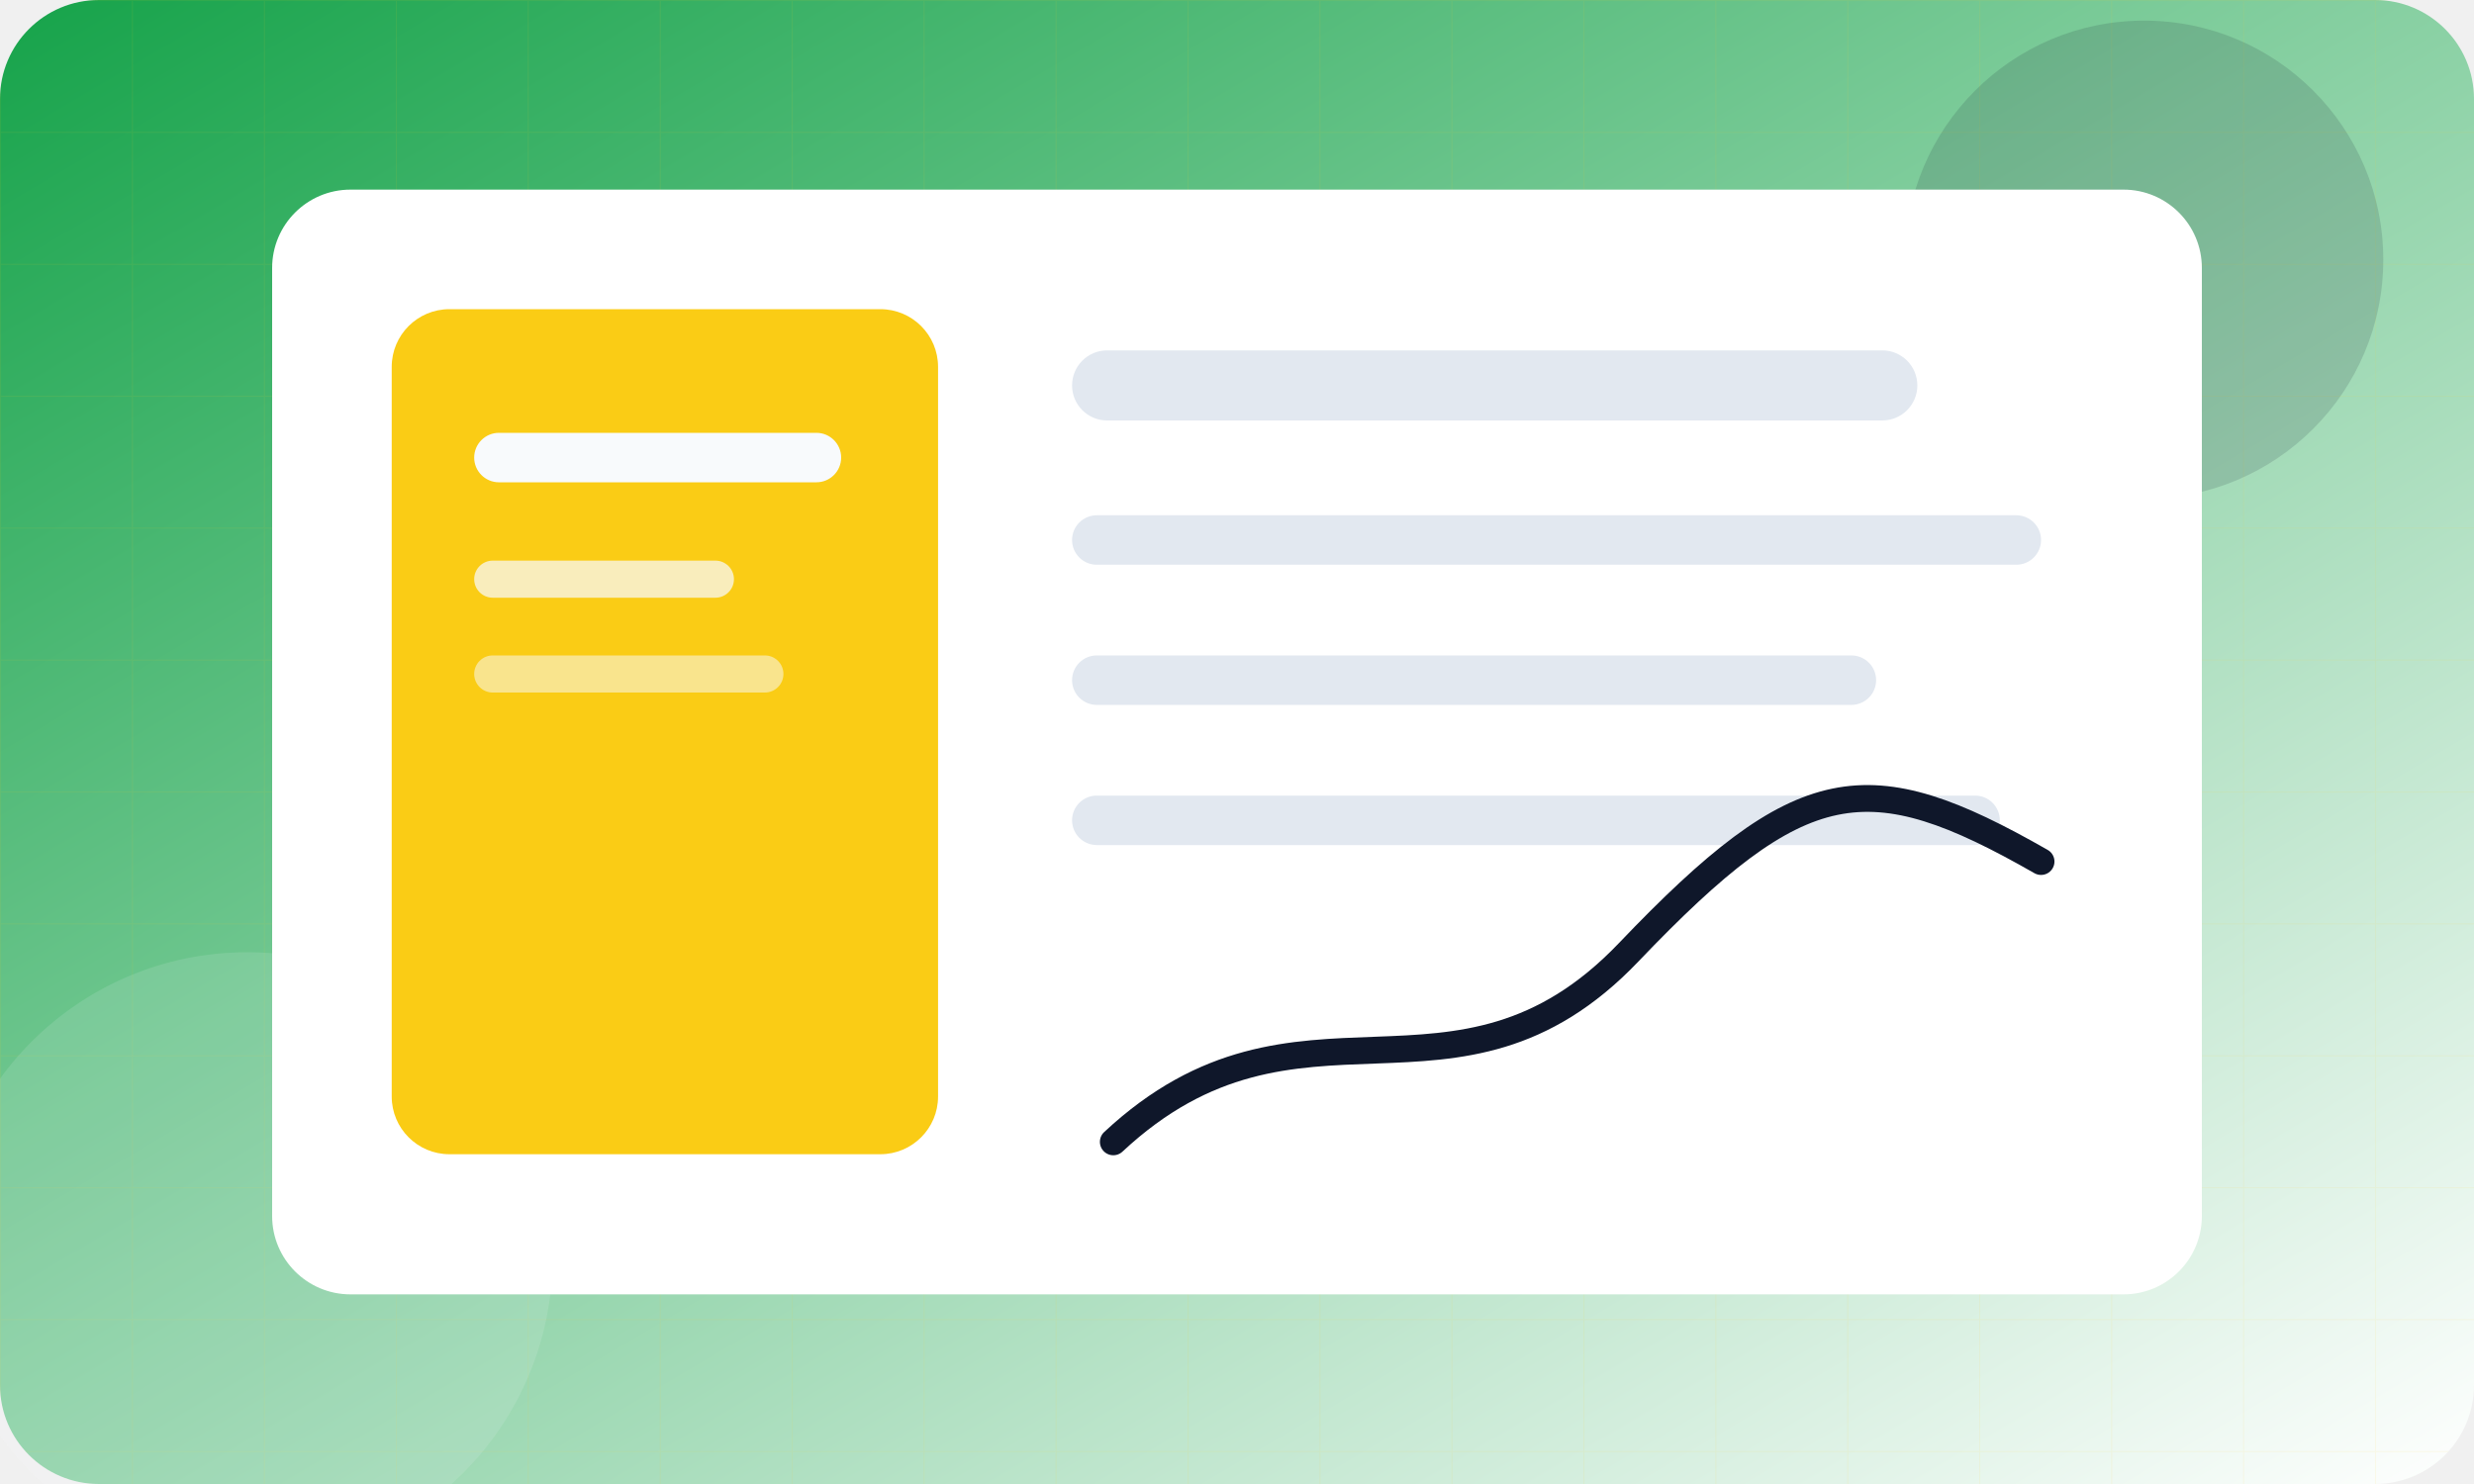
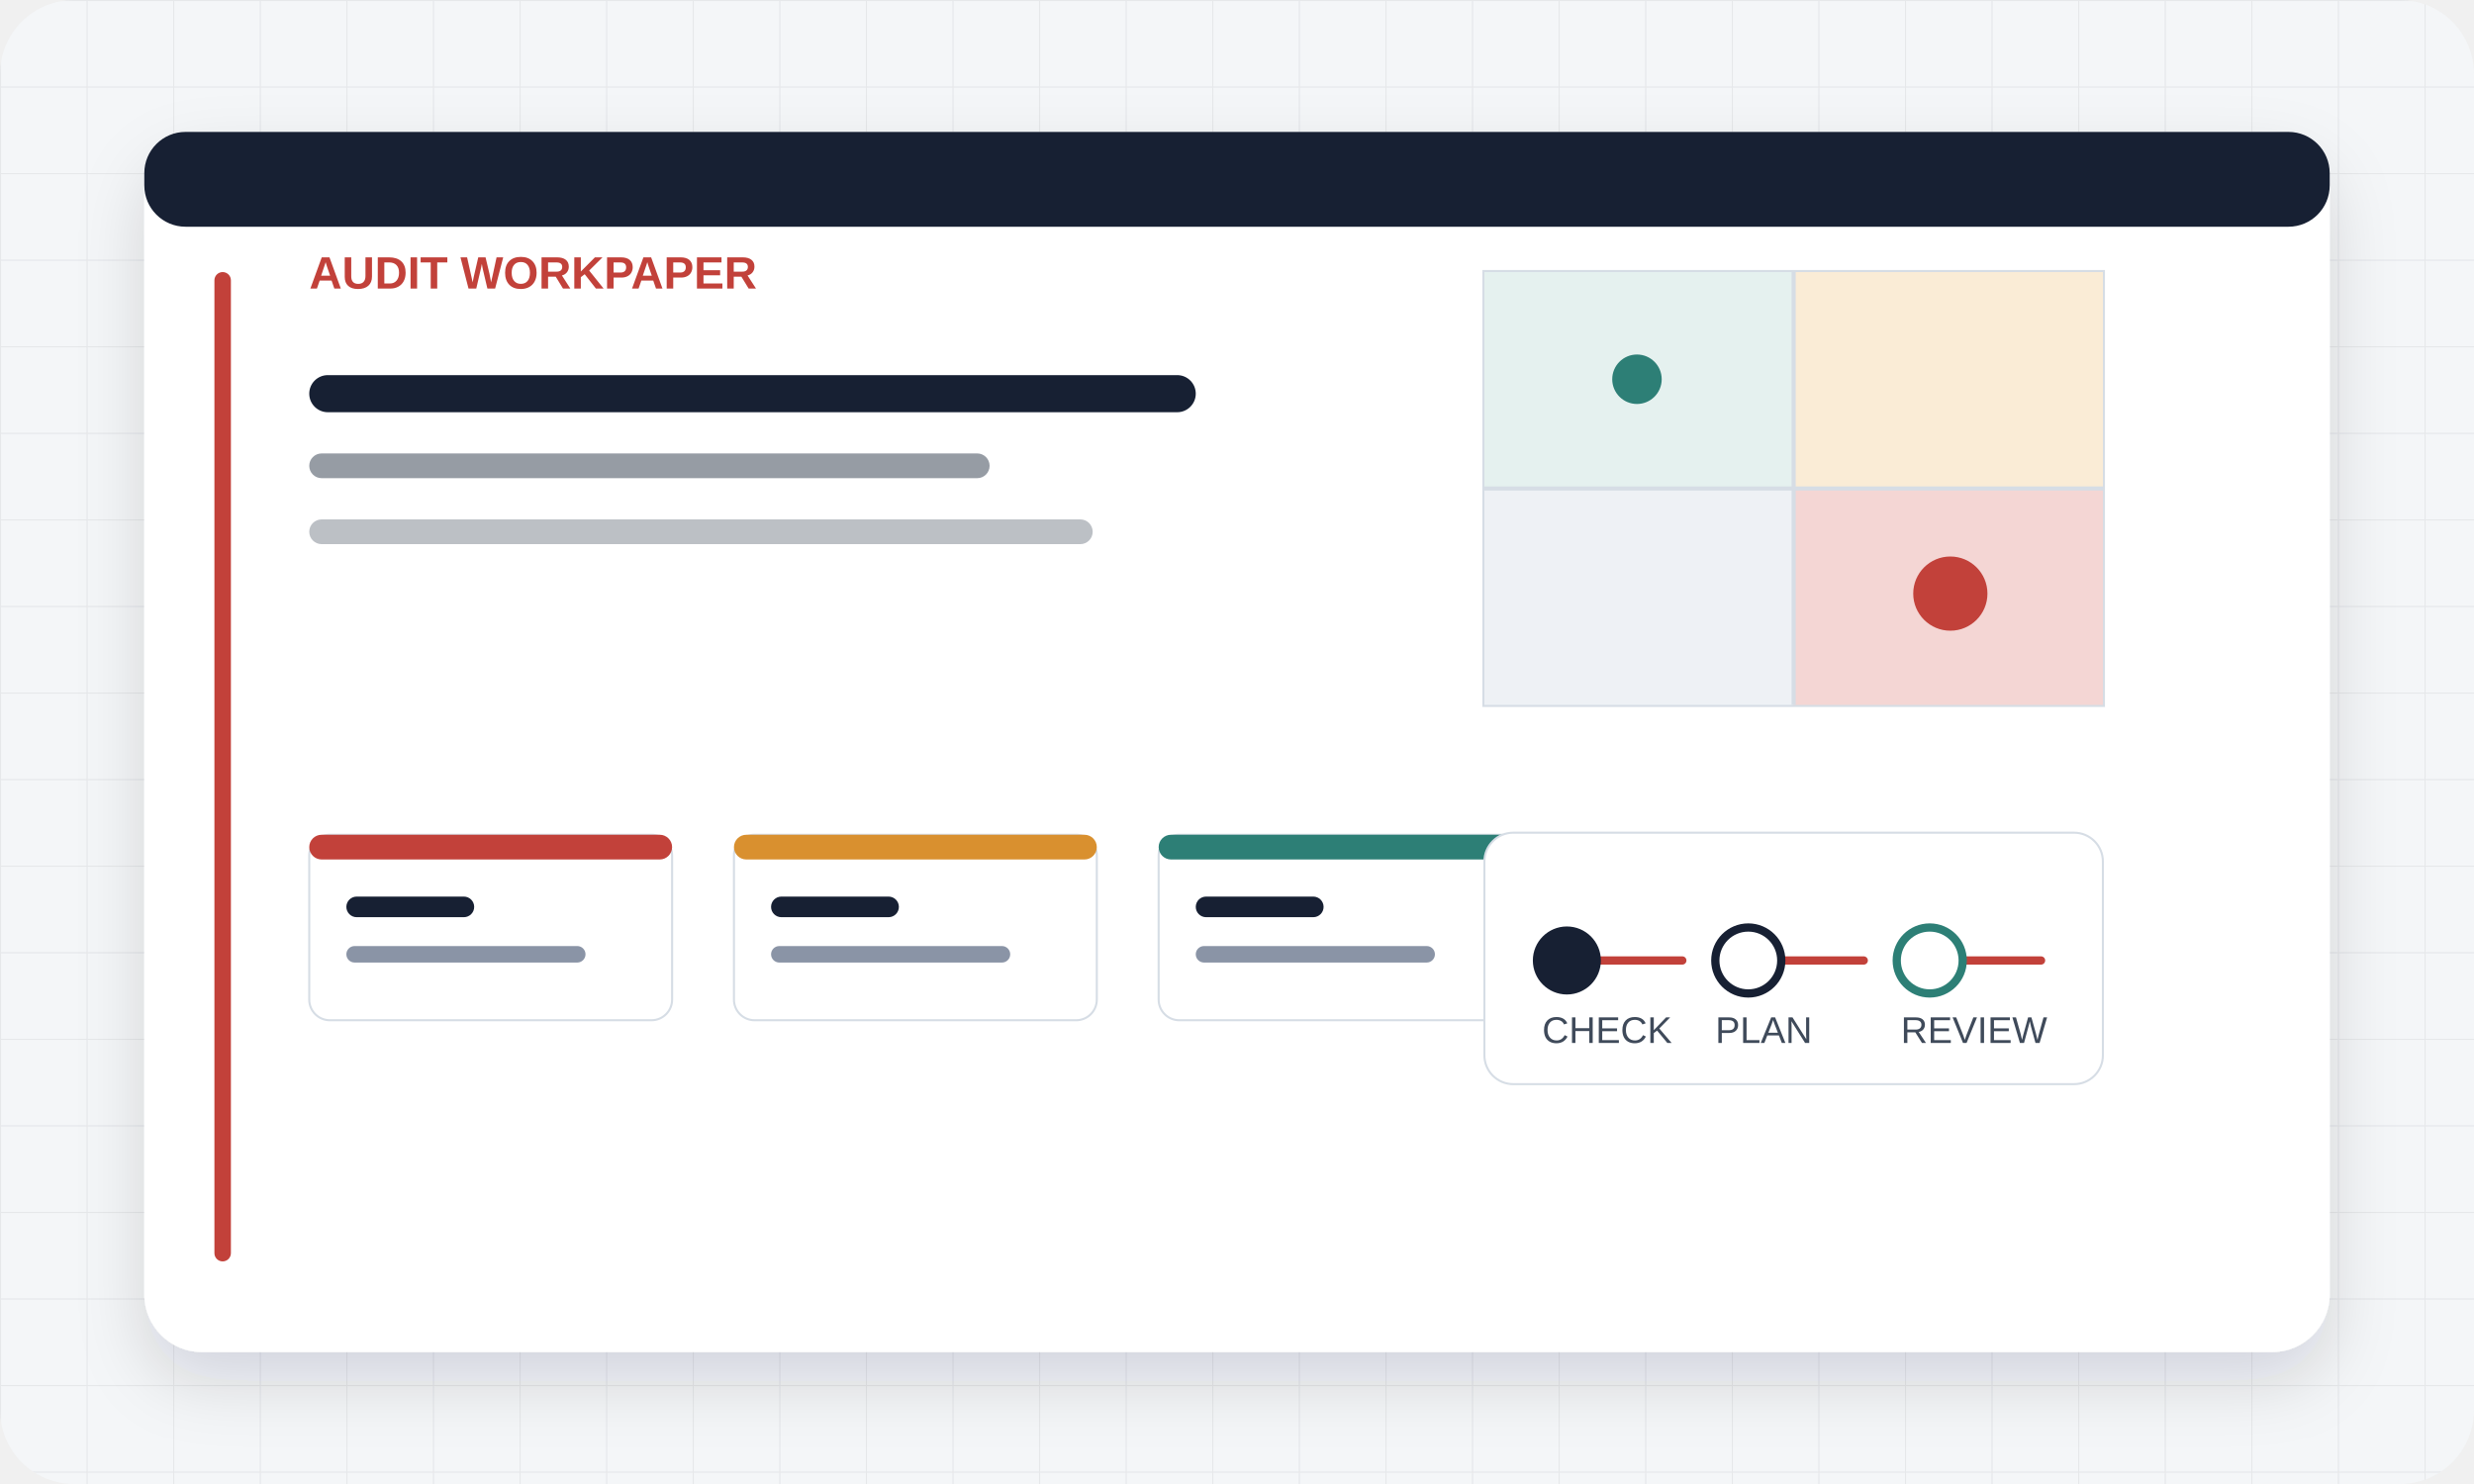
- <svg xmlns="http://www.w3.org/2000/svg" width="1200" height="720" viewBox="0 0 1200 720" role="img" aria-label="template-specific-illustration">
+ <svg xmlns="http://www.w3.org/2000/svg" width="1200" height="720" viewBox="0 0 1200 720" role="img" aria-label="Audit review workpaper illustration">
  <defs>
-     <linearGradient id="p5.728296536530794e+45bg" x1="0" y1="0" x2="1" y2="1">
-       <stop offset="0" stop-color="#16a34a" />
-       <stop offset="1" stop-color="#ffffff" />
-     </linearGradient>
-     <pattern id="p5.728296536530794e+45grid" width="64" height="64" patternUnits="userSpaceOnUse">
-       <path d="M64 0H0V64" fill="none" stroke="#facc15" stroke-width="1" opacity=".08" />
+     <pattern id="audit-grid" width="42" height="42" patternUnits="userSpaceOnUse">
+       <path d="M42 0H0V42" fill="none" stroke="#172033" stroke-width="1" opacity=".07" />
    </pattern>
+     <filter id="soft-shadow" x="-20%" y="-20%" width="140%" height="140%">
+       <feDropShadow dx="0" dy="14" stdDeviation="16" flood-color="#0f172a" flood-opacity=".14" />
+     </filter>
  </defs>
-   <rect width="1200" height="720" rx="48" fill="url(#p5.728296536530794e+45bg)" />
-   <rect width="1200" height="720" rx="48" fill="url(#p5.728296536530794e+45grid)" />
-   <circle cx="1040" cy="126" r="116" fill="#0f172a" opacity=".14" />
-   <circle cx="120" cy="610" r="148" fill="#f8fafc" opacity=".12" />
-   <rect x="132" y="92" width="936" height="536" rx="38" fill="#ffffff" />
-   <rect x="190" y="150" width="265" height="410" rx="28" fill="#facc15" />
-   <g fill="#f8fafc">
-     <rect x="230" y="210" width="178" height="24" rx="12" />
-     <rect x="230" y="272" width="126" height="18" rx="9" opacity=".72" />
-     <rect x="230" y="318" width="150" height="18" rx="9" opacity=".52" />
+   <rect width="1200" height="720" rx="36" fill="#f4f6f8" />
+   <rect width="1200" height="720" rx="36" fill="url(#audit-grid)" />
+   <rect x="70" y="64" width="1060" height="592" rx="28" fill="#ffffff" filter="url(#soft-shadow)" />
+   <rect x="70" y="64" width="1060" height="46" rx="20" fill="#172033" />
+   <rect x="104" y="132" width="8" height="480" rx="4" fill="#c2413a" />
+   <g transform="translate(150 140)">
+     <text x="0" y="0" fill="#c2413a" font-family="Arial, sans-serif" font-size="22" font-weight="700">AUDIT WORKPAPER</text>
+     <rect x="0" y="42" width="430" height="18" rx="9" fill="#172033" />
+     <rect x="0" y="80" width="330" height="12" rx="6" fill="#3f4a5a" opacity=".55" />
+     <rect x="0" y="112" width="380" height="12" rx="6" fill="#3f4a5a" opacity=".35" />
  </g>
-   <g fill="#e2e8f0">
-     <rect x="520" y="170" width="410" height="34" rx="17" />
-     <rect x="520" y="250" width="470" height="24" rx="12" />
-     <rect x="520" y="318" width="390" height="24" rx="12" />
-     <rect x="520" y="386" width="450" height="24" rx="12" />
+   <g transform="translate(720 132)">
+     <rect width="300" height="210" fill="#ffffff" stroke="#d6dde5" stroke-width="2" />
+     <rect width="150" height="105" fill="#e5f1ef" />
+     <rect x="150" width="150" height="105" fill="#faecd6" />
+     <rect y="105" width="150" height="105" fill="#eef1f5" />
+     <rect x="150" y="105" width="150" height="105" fill="#f4d6d4" />
+     <path d="M150 0V210M0 105H300" stroke="#d6dde5" stroke-width="2" />
+     <circle cx="226" cy="156" r="18" fill="#c2413a" />
+     <circle cx="74" cy="52" r="12" fill="#2d7f76" />
  </g>
-   <path d="M540 554 C630 470 706 550 790 462 S906 370 990 418" fill="none" stroke="#0f172a" stroke-width="13" stroke-linecap="round" />
+   <g transform="translate(150 405)">
+     <rect width="176" height="90" rx="10" fill="#ffffff" stroke="#d6dde5" />
+     <rect y="0" width="176" height="12" rx="6" fill="#c2413a" />
+     <rect x="18" y="30" width="62" height="10" rx="5" fill="#172033" />
+     <rect x="18" y="54" width="116" height="8" rx="4" fill="#8a94a6" />
+     <rect x="206" width="176" height="90" rx="10" fill="#ffffff" stroke="#d6dde5" />
+     <rect x="206" y="0" width="176" height="12" rx="6" fill="#d9902f" />
+     <rect x="224" y="30" width="62" height="10" rx="5" fill="#172033" />
+     <rect x="224" y="54" width="116" height="8" rx="4" fill="#8a94a6" />
+     <rect x="412" width="176" height="90" rx="10" fill="#ffffff" stroke="#d6dde5" />
+     <rect x="412" y="0" width="176" height="12" rx="6" fill="#2d7f76" />
+     <rect x="430" y="30" width="62" height="10" rx="5" fill="#172033" />
+     <rect x="430" y="54" width="116" height="8" rx="4" fill="#8a94a6" />
+   </g>
+   <g transform="translate(720 404)" fill="none" stroke-linecap="round">
+     <rect width="300" height="122" rx="14" fill="#ffffff" stroke="#d6dde5" />
+     <path d="M40 62H96M128 62H184M216 62H270" stroke="#c2413a" stroke-width="4" />
+     <circle cx="40" cy="62" r="16" fill="#172033" stroke="#172033" />
+     <circle cx="128" cy="62" r="16" fill="#ffffff" stroke="#172033" stroke-width="4" />
+     <circle cx="216" cy="62" r="16" fill="#ffffff" stroke="#2d7f76" stroke-width="4" />
+     <text x="28" y="102" fill="#3f4a5a" font-family="Arial, sans-serif" font-size="18">CHECK</text>
+     <text x="112" y="102" fill="#3f4a5a" font-family="Arial, sans-serif" font-size="18">PLAN</text>
+     <text x="202" y="102" fill="#3f4a5a" font-family="Arial, sans-serif" font-size="18">REVIEW</text>
+   </g>
</svg>
